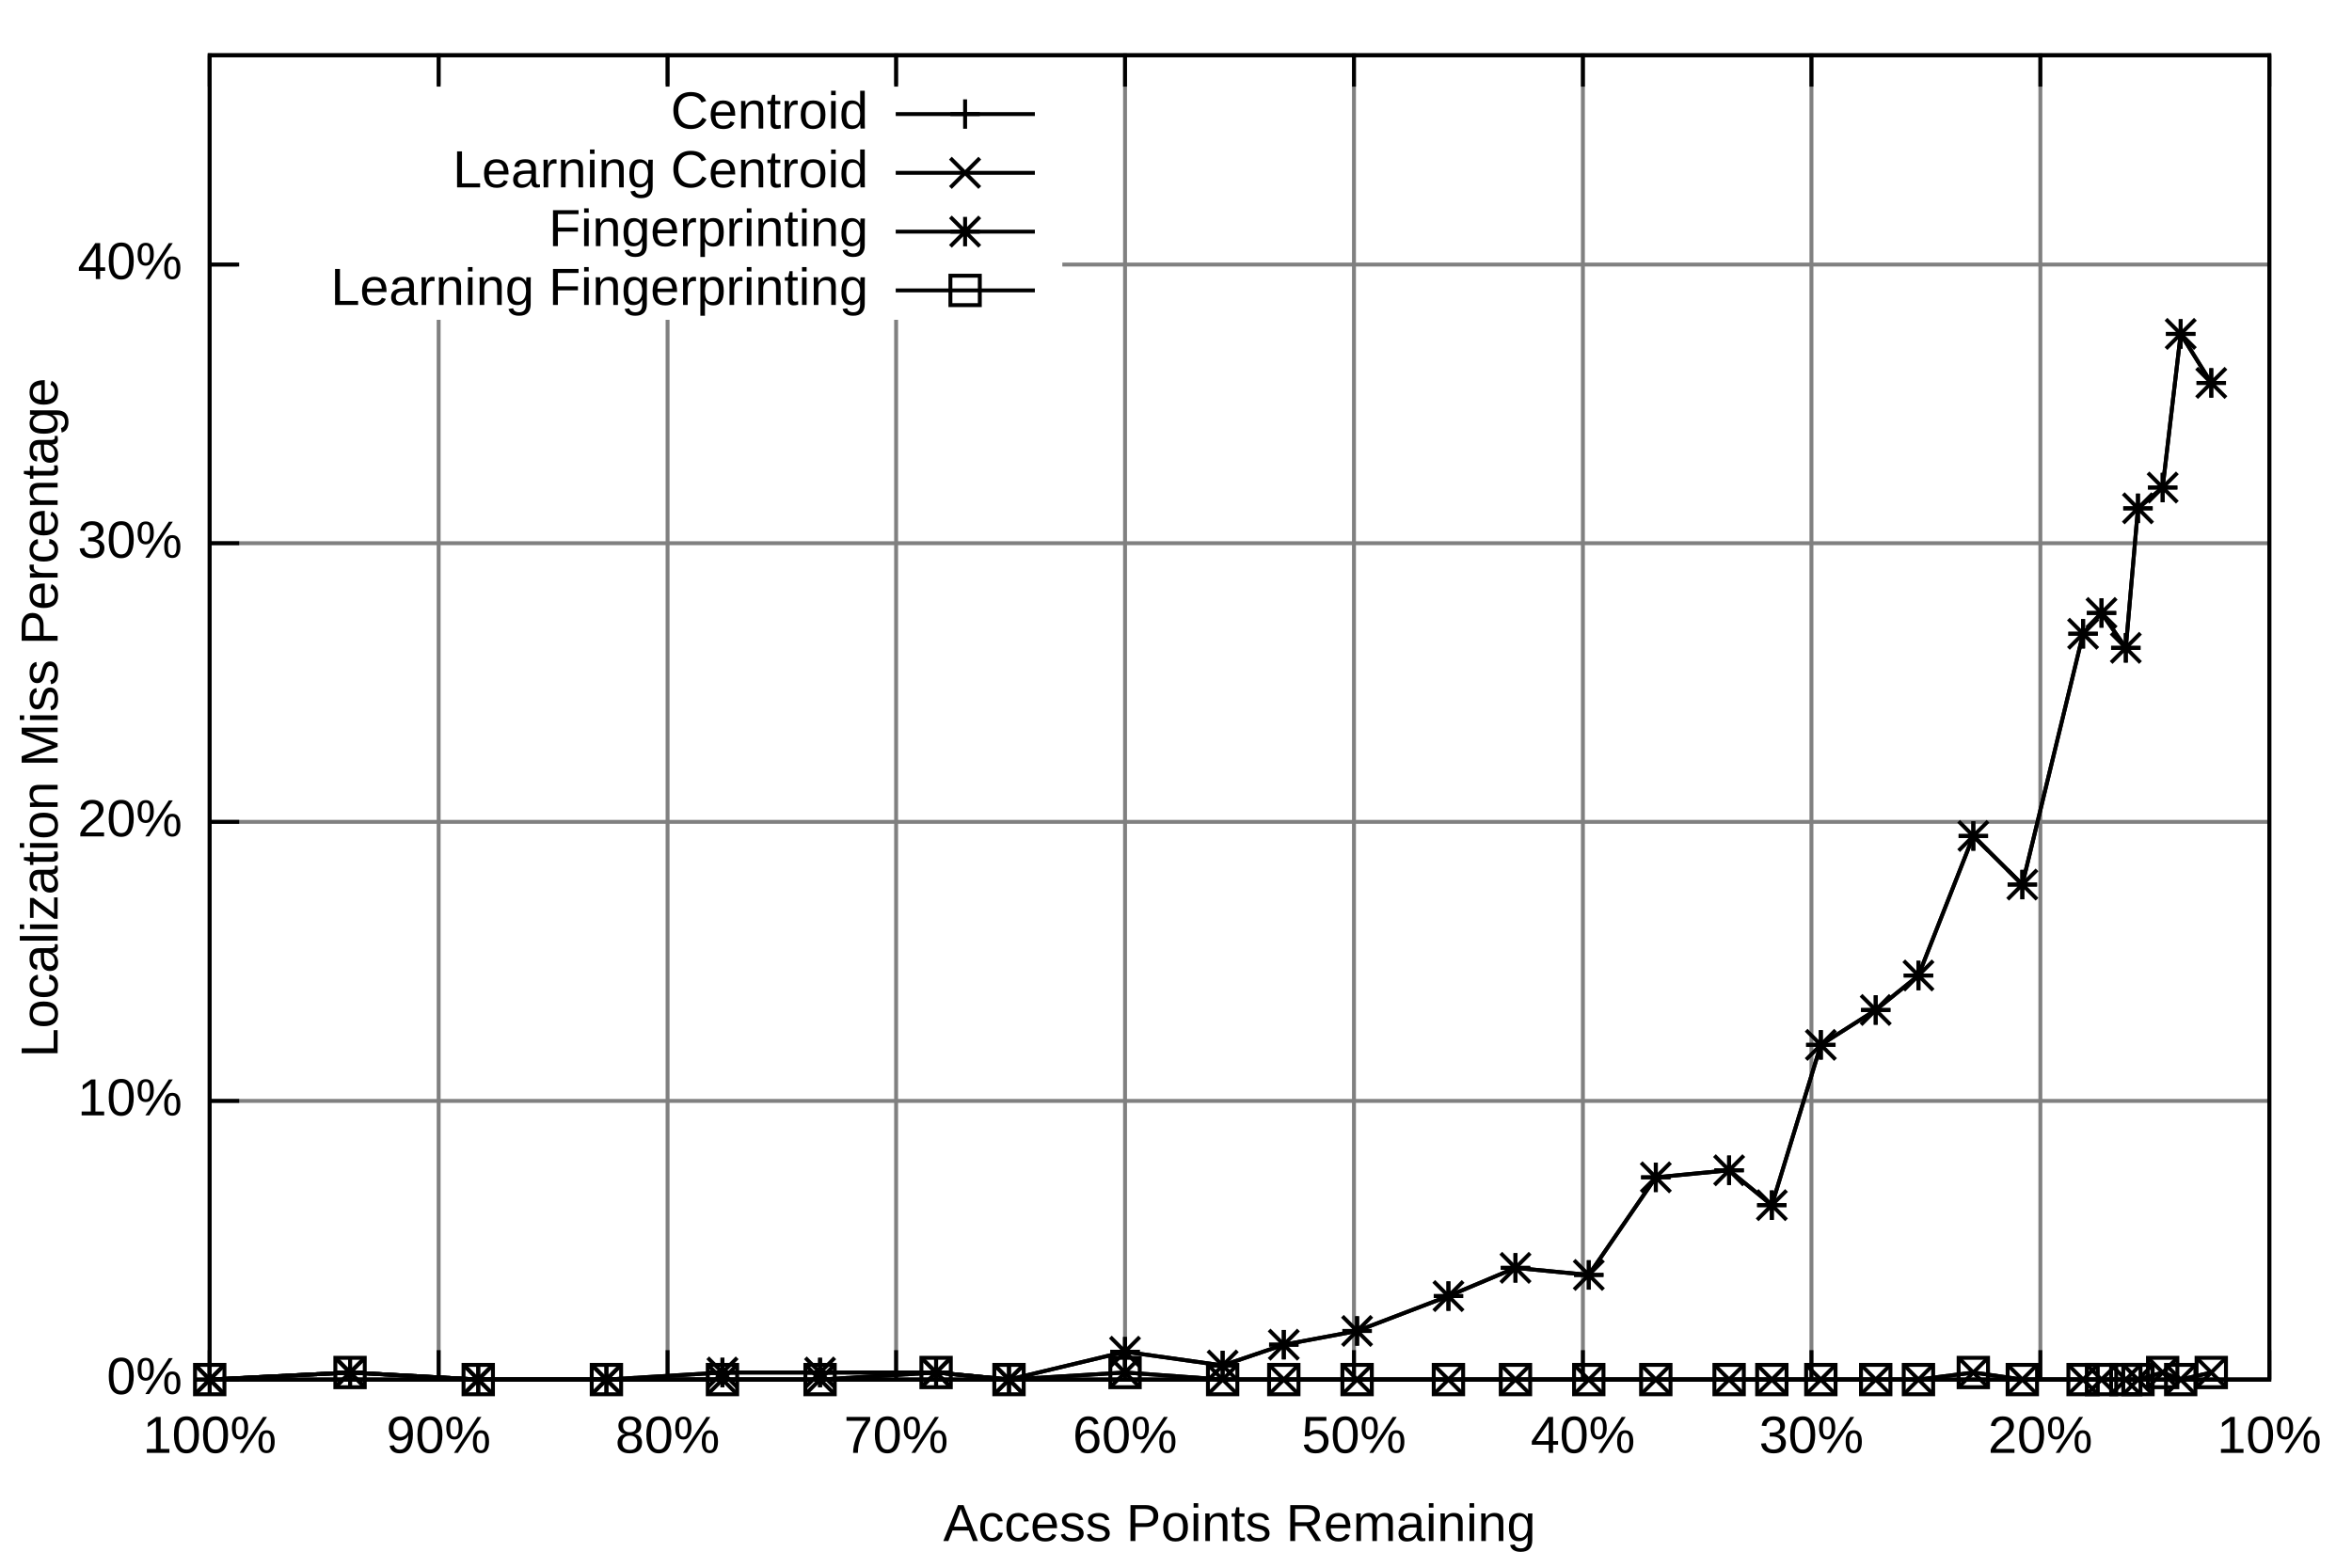
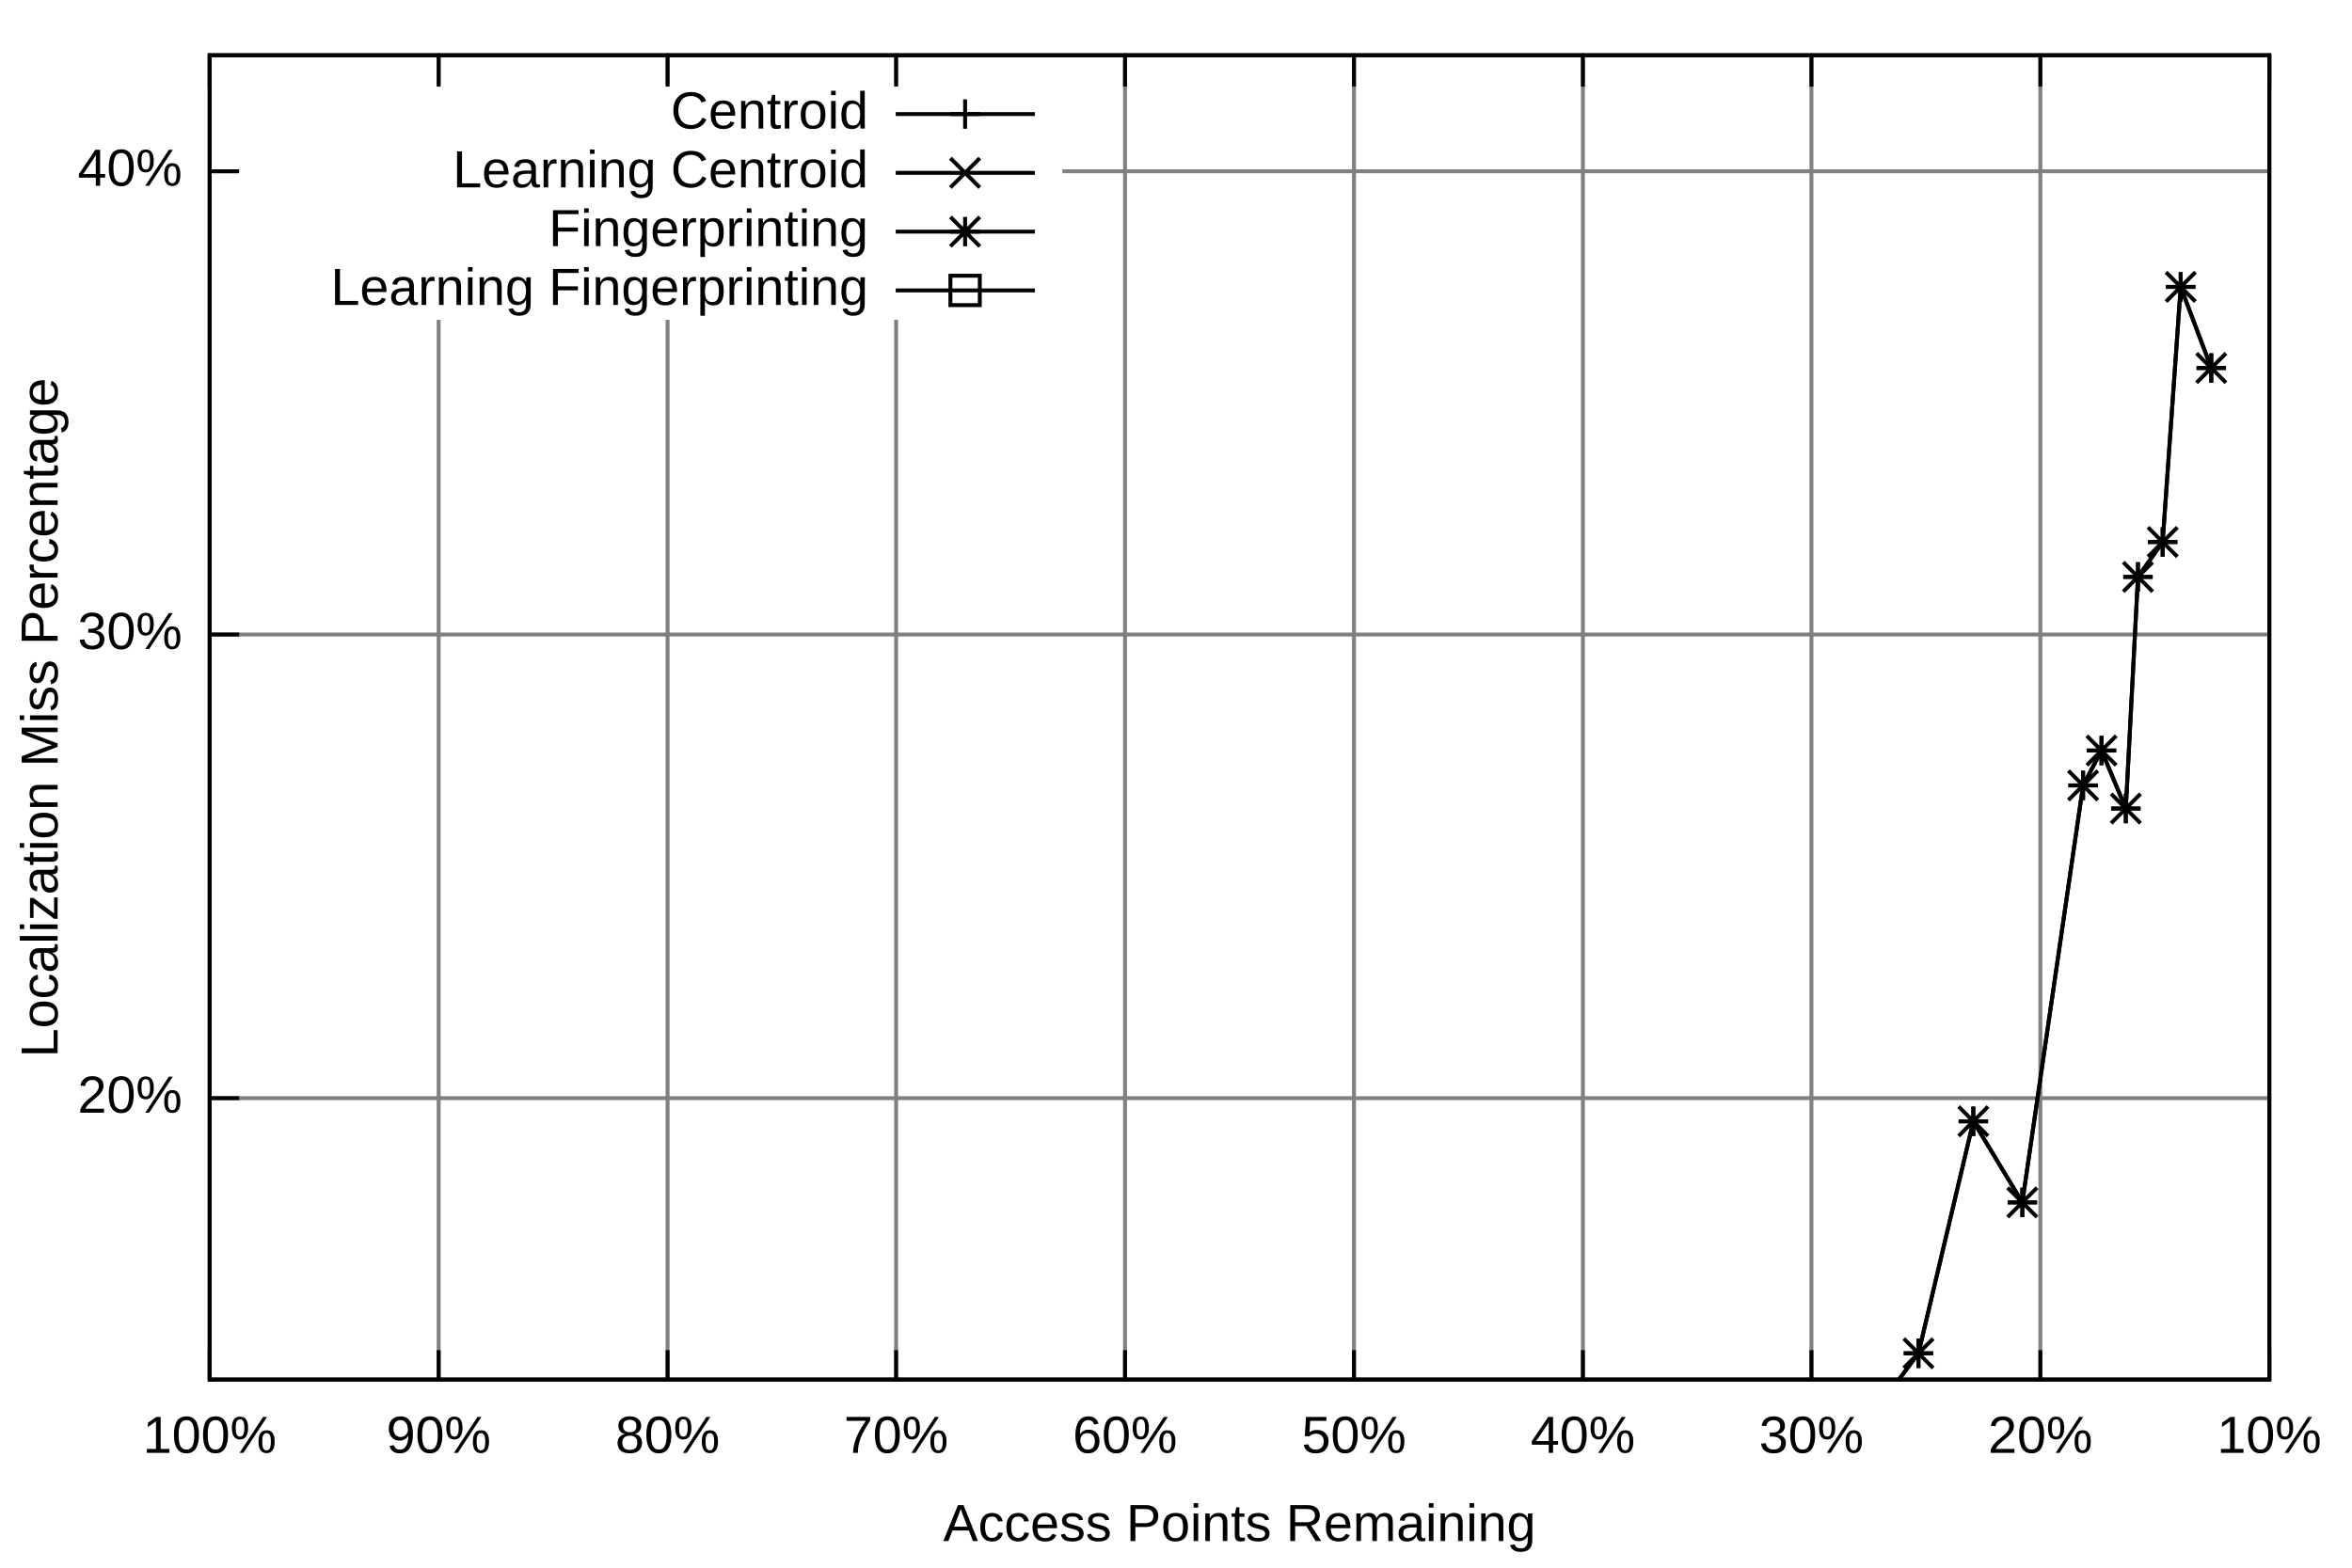
<svg xmlns="http://www.w3.org/2000/svg" xmlns:xlink="http://www.w3.org/1999/xlink" width="600" height="400" viewBox="0 0 600 400">
  <g id="gnuplot_canvas">
    <rect x="0" y="0" width="600" height="400" fill="none" />
    <defs>
      <circle id="gpDot" r="0.5" stroke-width="0.5" />
      <path id="gpPt0" stroke-width="0.267" stroke="currentColor" d="M-1,0 h2 M0,-1 v2" />
      <path id="gpPt1" stroke-width="0.267" stroke="currentColor" d="M-1,-1 L1,1 M1,-1 L-1,1" />
      <path id="gpPt2" stroke-width="0.267" stroke="currentColor" d="M-1,0 L1,0 M0,-1 L0,1 M-1,-1 L1,1 M-1,1 L1,-1" />
      <rect id="gpPt3" stroke-width="0.267" stroke="currentColor" x="-1" y="-1" width="2" height="2" />
      <rect id="gpPt4" stroke-width="0.267" stroke="currentColor" fill="currentColor" x="-1" y="-1" width="2" height="2" />
      <circle id="gpPt5" stroke-width="0.267" stroke="currentColor" cx="0" cy="0" r="1" />
      <use xlink:href="#gpPt5" id="gpPt6" fill="currentColor" stroke="none" />
      <path id="gpPt7" stroke-width="0.267" stroke="currentColor" d="M0,-1.33 L-1.33,0.67 L1.33,0.67 z" />
      <use xlink:href="#gpPt7" id="gpPt8" fill="currentColor" stroke="none" />
      <use xlink:href="#gpPt7" id="gpPt9" stroke="currentColor" transform="rotate(180)" />
      <use xlink:href="#gpPt9" id="gpPt10" fill="currentColor" stroke="none" />
      <use xlink:href="#gpPt3" id="gpPt11" stroke="currentColor" transform="rotate(45)" />
      <use xlink:href="#gpPt11" id="gpPt12" fill="currentColor" stroke="none" />
    </defs>
    <g style="fill:none; color:white; stroke:currentColor; stroke-width:1.00; stroke-linecap:butt; stroke-linejoin:miter">
</g>
    <g style="fill:none; color:black; stroke:currentColor; stroke-width:1.00; stroke-linecap:butt; stroke-linejoin:miter">
</g>
    <g style="fill:none; color:gray; stroke:currentColor; stroke-width:1.00; stroke-linecap:butt; stroke-linejoin:miter">
-       <path class="gridline" d="M53.5,352.0 L578.9,352.0  h0.01" />
-     </g>
-     <g style="fill:none; color:black; stroke:currentColor; stroke-width:1.00; stroke-linecap:butt; stroke-linejoin:miter">
-       <path d="M53.5,352.0 L61.0,352.0  h0.01" />
-       <g transform="translate(46.5,355.7)" style="stroke:none; fill:black; font-family:Arial; font-size:10.00pt; text-anchor:end">
-         <text>0%</text>
-       </g>
-     </g>
-     <g style="fill:none; color:gray; stroke:currentColor; stroke-width:1.00; stroke-linecap:butt; stroke-linejoin:miter">
-       <path class="gridline" d="M53.5,280.9 L578.9,280.9  h0.01" />
-     </g>
-     <g style="fill:none; color:black; stroke:currentColor; stroke-width:1.00; stroke-linecap:butt; stroke-linejoin:miter">
-       <path d="M53.5,280.9 L61.0,280.9  h0.01" />
-       <g transform="translate(46.5,284.6)" style="stroke:none; fill:black; font-family:Arial; font-size:10.00pt; text-anchor:end">
-         <text>10%</text>
-       </g>
-     </g>
-     <g style="fill:none; color:gray; stroke:currentColor; stroke-width:1.00; stroke-linecap:butt; stroke-linejoin:miter">
-       <path class="gridline" d="M53.5,209.7 L578.9,209.7  h0.01" />
-     </g>
-     <g style="fill:none; color:black; stroke:currentColor; stroke-width:1.00; stroke-linecap:butt; stroke-linejoin:miter">
-       <path d="M53.5,209.7 L61.0,209.7  h0.01" />
-       <g transform="translate(46.5,213.4)" style="stroke:none; fill:black; font-family:Arial; font-size:10.00pt; text-anchor:end">
+       <path class="gridline" d="M53.5,280.2 L578.9,280.2  h0.01" />
+     </g>
+     <g style="fill:none; color:black; stroke:currentColor; stroke-width:1.00; stroke-linecap:butt; stroke-linejoin:miter">
+       <path d="M53.5,280.2 L61.0,280.2  h0.01" />
+       <g transform="translate(46.5,283.9)" style="stroke:none; fill:black; font-family:Arial; font-size:10.00pt; text-anchor:end">
        <text>20%</text>
      </g>
    </g>
    <g style="fill:none; color:gray; stroke:currentColor; stroke-width:1.00; stroke-linecap:butt; stroke-linejoin:miter">
-       <path class="gridline" d="M53.5,138.6 L578.9,138.6  h0.01" />
-     </g>
-     <g style="fill:none; color:black; stroke:currentColor; stroke-width:1.00; stroke-linecap:butt; stroke-linejoin:miter">
-       <path d="M53.5,138.6 L61.0,138.6  h0.01" />
-       <g transform="translate(46.5,142.3)" style="stroke:none; fill:black; font-family:Arial; font-size:10.00pt; text-anchor:end">
+       <path class="gridline" d="M53.5,161.9 L578.9,161.9  h0.01" />
+     </g>
+     <g style="fill:none; color:black; stroke:currentColor; stroke-width:1.00; stroke-linecap:butt; stroke-linejoin:miter">
+       <path d="M53.5,161.9 L61.0,161.9  h0.01" />
+       <g transform="translate(46.5,165.6)" style="stroke:none; fill:black; font-family:Arial; font-size:10.00pt; text-anchor:end">
        <text>30%</text>
      </g>
    </g>
    <g style="fill:none; color:gray; stroke:currentColor; stroke-width:1.00; stroke-linecap:butt; stroke-linejoin:miter">
-       <path class="gridline" d="M53.5,67.5 L60.5,67.5 M271.0,67.5 L578.9,67.5  h0.01" />
-     </g>
-     <g style="fill:none; color:black; stroke:currentColor; stroke-width:1.00; stroke-linecap:butt; stroke-linejoin:miter">
-       <path d="M53.5,67.5 L61.0,67.5  h0.01" />
-       <g transform="translate(46.5,71.2)" style="stroke:none; fill:black; font-family:Arial; font-size:10.00pt; text-anchor:end">
+       <path class="gridline" d="M53.5,43.7 L60.5,43.7 M271.0,43.7 L578.9,43.7  h0.01" />
+     </g>
+     <g style="fill:none; color:black; stroke:currentColor; stroke-width:1.00; stroke-linecap:butt; stroke-linejoin:miter">
+       <path d="M53.5,43.7 L61.0,43.7  h0.01" />
+       <g transform="translate(46.5,47.4)" style="stroke:none; fill:black; font-family:Arial; font-size:10.00pt; text-anchor:end">
        <text>40%</text>
      </g>
    </g>
    <g style="fill:none; color:gray; stroke:currentColor; stroke-width:1.00; stroke-linecap:butt; stroke-linejoin:miter">
      <path class="gridline" d="M578.9,352.0 L578.9,14.1  h0.01" />
    </g>
    <g style="fill:none; color:black; stroke:currentColor; stroke-width:1.00; stroke-linecap:butt; stroke-linejoin:miter">
      <path d="M578.9,352.0 L578.9,344.5 M578.9,14.1 L578.9,21.6  h0.01" />
      <g transform="translate(578.9,370.7)" style="stroke:none; fill:black; font-family:Arial; font-size:10.00pt; text-anchor:middle">
        <text>10%</text>
      </g>
    </g>
    <g style="fill:none; color:gray; stroke:currentColor; stroke-width:1.00; stroke-linecap:butt; stroke-linejoin:miter">
      <path class="gridline" d="M520.5,352.0 L520.5,14.1  h0.01" />
    </g>
    <g style="fill:none; color:black; stroke:currentColor; stroke-width:1.00; stroke-linecap:butt; stroke-linejoin:miter">
      <path d="M520.5,352.0 L520.5,344.5 M520.5,14.1 L520.5,21.6  h0.01" />
      <g transform="translate(520.5,370.7)" style="stroke:none; fill:black; font-family:Arial; font-size:10.00pt; text-anchor:middle">
        <text>20%</text>
      </g>
    </g>
    <g style="fill:none; color:gray; stroke:currentColor; stroke-width:1.00; stroke-linecap:butt; stroke-linejoin:miter">
      <path class="gridline" d="M462.1,352.0 L462.1,14.1  h0.01" />
    </g>
    <g style="fill:none; color:black; stroke:currentColor; stroke-width:1.00; stroke-linecap:butt; stroke-linejoin:miter">
      <path d="M462.1,352.0 L462.1,344.5 M462.1,14.1 L462.1,21.6  h0.01" />
      <g transform="translate(462.1,370.7)" style="stroke:none; fill:black; font-family:Arial; font-size:10.00pt; text-anchor:middle">
        <text>30%</text>
      </g>
    </g>
    <g style="fill:none; color:gray; stroke:currentColor; stroke-width:1.00; stroke-linecap:butt; stroke-linejoin:miter">
      <path class="gridline" d="M403.8,352.0 L403.8,14.1  h0.01" />
    </g>
    <g style="fill:none; color:black; stroke:currentColor; stroke-width:1.00; stroke-linecap:butt; stroke-linejoin:miter">
      <path d="M403.8,352.0 L403.8,344.5 M403.8,14.1 L403.8,21.6  h0.01" />
      <g transform="translate(403.8,370.7)" style="stroke:none; fill:black; font-family:Arial; font-size:10.00pt; text-anchor:middle">
        <text>40%</text>
      </g>
    </g>
    <g style="fill:none; color:gray; stroke:currentColor; stroke-width:1.00; stroke-linecap:butt; stroke-linejoin:miter">
      <path class="gridline" d="M345.4,352.0 L345.4,14.1  h0.01" />
    </g>
    <g style="fill:none; color:black; stroke:currentColor; stroke-width:1.00; stroke-linecap:butt; stroke-linejoin:miter">
      <path d="M345.4,352.0 L345.4,344.5 M345.4,14.1 L345.4,21.6  h0.01" />
      <g transform="translate(345.4,370.7)" style="stroke:none; fill:black; font-family:Arial; font-size:10.00pt; text-anchor:middle">
        <text>50%</text>
      </g>
    </g>
    <g style="fill:none; color:gray; stroke:currentColor; stroke-width:1.00; stroke-linecap:butt; stroke-linejoin:miter">
      <path class="gridline" d="M287.0,352.0 L287.0,14.1  h0.01" />
    </g>
    <g style="fill:none; color:black; stroke:currentColor; stroke-width:1.00; stroke-linecap:butt; stroke-linejoin:miter">
      <path d="M287.0,352.0 L287.0,344.5 M287.0,14.1 L287.0,21.6  h0.01" />
      <g transform="translate(287.0,370.7)" style="stroke:none; fill:black; font-family:Arial; font-size:10.00pt; text-anchor:middle">
        <text>60%</text>
      </g>
    </g>
    <g style="fill:none; color:gray; stroke:currentColor; stroke-width:1.00; stroke-linecap:butt; stroke-linejoin:miter">
      <path class="gridline" d="M228.6,352.0 L228.6,81.6 M228.6,21.6 L228.6,14.1  h0.01" />
    </g>
    <g style="fill:none; color:black; stroke:currentColor; stroke-width:1.00; stroke-linecap:butt; stroke-linejoin:miter">
      <path d="M228.6,352.0 L228.6,344.5 M228.6,14.1 L228.6,21.6  h0.01" />
      <g transform="translate(228.6,370.7)" style="stroke:none; fill:black; font-family:Arial; font-size:10.00pt; text-anchor:middle">
        <text>70%</text>
      </g>
    </g>
    <g style="fill:none; color:gray; stroke:currentColor; stroke-width:1.00; stroke-linecap:butt; stroke-linejoin:miter">
      <path class="gridline" d="M170.3,352.0 L170.3,81.6 M170.3,21.6 L170.3,14.1  h0.01" />
    </g>
    <g style="fill:none; color:black; stroke:currentColor; stroke-width:1.00; stroke-linecap:butt; stroke-linejoin:miter">
      <path d="M170.3,352.0 L170.3,344.5 M170.3,14.1 L170.3,21.6  h0.01" />
      <g transform="translate(170.3,370.7)" style="stroke:none; fill:black; font-family:Arial; font-size:10.00pt; text-anchor:middle">
        <text>80%</text>
      </g>
    </g>
    <g style="fill:none; color:gray; stroke:currentColor; stroke-width:1.00; stroke-linecap:butt; stroke-linejoin:miter">
      <path class="gridline" d="M111.9,352.0 L111.9,81.6 M111.9,21.6 L111.9,14.1  h0.01" />
    </g>
    <g style="fill:none; color:black; stroke:currentColor; stroke-width:1.00; stroke-linecap:butt; stroke-linejoin:miter">
      <path d="M111.9,352.0 L111.9,344.5 M111.9,14.1 L111.9,21.6  h0.01" />
      <g transform="translate(111.9,370.7)" style="stroke:none; fill:black; font-family:Arial; font-size:10.00pt; text-anchor:middle">
        <text>90%</text>
      </g>
    </g>
    <g style="fill:none; color:gray; stroke:currentColor; stroke-width:1.00; stroke-linecap:butt; stroke-linejoin:miter">
      <path class="gridline" d="M53.5,352.0 L53.5,14.1  h0.01" />
    </g>
    <g style="fill:none; color:black; stroke:currentColor; stroke-width:1.00; stroke-linecap:butt; stroke-linejoin:miter">
      <path d="M53.5,352.0 L53.5,344.5 M53.5,14.1 L53.5,21.6  h0.01" />
      <g transform="translate(53.5,370.7)" style="stroke:none; fill:black; font-family:Arial; font-size:10.00pt; text-anchor:middle">
        <text>100%</text>
      </g>
      <path d="M53.5,14.1 L53.5,352.0 L578.9,352.0 L578.9,14.1 L53.5,14.1 Z  h0.01" />
      <g transform="translate(14.7,183.1) rotate(270)" style="stroke:none; fill:black; font-family:Arial; font-size:10.00pt; text-anchor:middle">
        <text>Localization Miss Percentage</text>
      </g>
      <g transform="translate(316.2,393.2)" style="stroke:none; fill:black; font-family:Arial; font-size:10.00pt; text-anchor:middle">
        <text>Access Points Remaining</text>
      </g>
    </g>
    <g id="gnuplot_plot_1">
      <g style="fill:none; color:red; stroke:currentColor; stroke-width:1.00; stroke-linecap:butt; stroke-linejoin:miter">
        <g transform="translate(221.5,32.8)" style="stroke:none; fill:black; font-family:Arial; font-size:10.00pt; text-anchor:end">
          <text>Centroid</text>
        </g>
-         <path stroke="rgb(  0,   0,   0)" d="M228.5,29.1 L264.0,29.1 M53.5,352.0 L89.3,350.2 L122.0,352.0 L154.7,352.0 L184.3,350.2 L209.2,350.2    L238.8,350.2 L257.4,352.0 L287.0,344.9 L311.9,348.4 L327.5,343.1 L346.2,339.6 L369.5,330.7 L386.6,323.5    L405.3,325.3 L422.4,300.4 L441.1,298.6 L452.0,307.5 L464.5,266.6 L478.5,257.7 L489.4,248.9 L503.4,213.3    L515.9,225.7 L531.4,161.7 L536.1,156.4 L542.3,165.3 L545.4,129.7 L551.7,124.4 L556.3,85.2 L564.1,97.7     h0.01" />
-         <use xlink:href="#gpPt0" transform="translate(53.5,352.0) scale(3.75)" color="rgb(  0,   0,   0)" />
-         <use xlink:href="#gpPt0" transform="translate(89.3,350.2) scale(3.75)" color="rgb(  0,   0,   0)" />
-         <use xlink:href="#gpPt0" transform="translate(122.0,352.0) scale(3.75)" color="rgb(  0,   0,   0)" />
-         <use xlink:href="#gpPt0" transform="translate(154.7,352.0) scale(3.75)" color="rgb(  0,   0,   0)" />
-         <use xlink:href="#gpPt0" transform="translate(184.3,350.2) scale(3.75)" color="rgb(  0,   0,   0)" />
-         <use xlink:href="#gpPt0" transform="translate(209.2,350.2) scale(3.75)" color="rgb(  0,   0,   0)" />
-         <use xlink:href="#gpPt0" transform="translate(238.8,350.2) scale(3.75)" color="rgb(  0,   0,   0)" />
-         <use xlink:href="#gpPt0" transform="translate(257.4,352.0) scale(3.75)" color="rgb(  0,   0,   0)" />
-         <use xlink:href="#gpPt0" transform="translate(287.0,344.9) scale(3.75)" color="rgb(  0,   0,   0)" />
-         <use xlink:href="#gpPt0" transform="translate(311.9,348.4) scale(3.75)" color="rgb(  0,   0,   0)" />
-         <use xlink:href="#gpPt0" transform="translate(327.5,343.1) scale(3.75)" color="rgb(  0,   0,   0)" />
-         <use xlink:href="#gpPt0" transform="translate(346.2,339.6) scale(3.75)" color="rgb(  0,   0,   0)" />
-         <use xlink:href="#gpPt0" transform="translate(369.5,330.7) scale(3.75)" color="rgb(  0,   0,   0)" />
-         <use xlink:href="#gpPt0" transform="translate(386.6,323.5) scale(3.75)" color="rgb(  0,   0,   0)" />
-         <use xlink:href="#gpPt0" transform="translate(405.3,325.3) scale(3.75)" color="rgb(  0,   0,   0)" />
-         <use xlink:href="#gpPt0" transform="translate(422.4,300.4) scale(3.75)" color="rgb(  0,   0,   0)" />
-         <use xlink:href="#gpPt0" transform="translate(441.1,298.6) scale(3.75)" color="rgb(  0,   0,   0)" />
-         <use xlink:href="#gpPt0" transform="translate(452.0,307.5) scale(3.75)" color="rgb(  0,   0,   0)" />
-         <use xlink:href="#gpPt0" transform="translate(464.5,266.6) scale(3.75)" color="rgb(  0,   0,   0)" />
-         <use xlink:href="#gpPt0" transform="translate(478.5,257.7) scale(3.75)" color="rgb(  0,   0,   0)" />
-         <use xlink:href="#gpPt0" transform="translate(489.4,248.9) scale(3.75)" color="rgb(  0,   0,   0)" />
-         <use xlink:href="#gpPt0" transform="translate(503.4,213.3) scale(3.75)" color="rgb(  0,   0,   0)" />
-         <use xlink:href="#gpPt0" transform="translate(515.9,225.7) scale(3.75)" color="rgb(  0,   0,   0)" />
-         <use xlink:href="#gpPt0" transform="translate(531.4,161.7) scale(3.75)" color="rgb(  0,   0,   0)" />
-         <use xlink:href="#gpPt0" transform="translate(536.1,156.4) scale(3.75)" color="rgb(  0,   0,   0)" />
-         <use xlink:href="#gpPt0" transform="translate(542.3,165.3) scale(3.75)" color="rgb(  0,   0,   0)" />
-         <use xlink:href="#gpPt0" transform="translate(545.4,129.7) scale(3.75)" color="rgb(  0,   0,   0)" />
-         <use xlink:href="#gpPt0" transform="translate(551.7,124.4) scale(3.75)" color="rgb(  0,   0,   0)" />
-         <use xlink:href="#gpPt0" transform="translate(556.3,85.2) scale(3.75)" color="rgb(  0,   0,   0)" />
-         <use xlink:href="#gpPt0" transform="translate(564.1,97.7) scale(3.75)" color="rgb(  0,   0,   0)" />
+         <path stroke="rgb(  0,   0,   0)" d="M228.5,29.1 L264.0,29.1 M484.4,352.0 L489.4,345.3 L503.4,286.1 L515.9,306.8 L531.4,200.4 L536.1,191.5    L542.3,206.3 L545.4,147.2 L551.7,138.3 L556.3,73.2 L564.1,93.9  h0.01" />
+         <use xlink:href="#gpPt0" transform="translate(489.4,345.3) scale(3.75)" color="rgb(  0,   0,   0)" />
+         <use xlink:href="#gpPt0" transform="translate(503.4,286.1) scale(3.75)" color="rgb(  0,   0,   0)" />
+         <use xlink:href="#gpPt0" transform="translate(515.9,306.8) scale(3.75)" color="rgb(  0,   0,   0)" />
+         <use xlink:href="#gpPt0" transform="translate(531.4,200.4) scale(3.75)" color="rgb(  0,   0,   0)" />
+         <use xlink:href="#gpPt0" transform="translate(536.1,191.5) scale(3.75)" color="rgb(  0,   0,   0)" />
+         <use xlink:href="#gpPt0" transform="translate(542.3,206.3) scale(3.75)" color="rgb(  0,   0,   0)" />
+         <use xlink:href="#gpPt0" transform="translate(545.4,147.2) scale(3.75)" color="rgb(  0,   0,   0)" />
+         <use xlink:href="#gpPt0" transform="translate(551.7,138.3) scale(3.75)" color="rgb(  0,   0,   0)" />
+         <use xlink:href="#gpPt0" transform="translate(556.3,73.2) scale(3.75)" color="rgb(  0,   0,   0)" />
+         <use xlink:href="#gpPt0" transform="translate(564.1,93.9) scale(3.75)" color="rgb(  0,   0,   0)" />
        <use xlink:href="#gpPt0" transform="translate(246.2,29.1) scale(3.75)" color="rgb(  0,   0,   0)" />
      </g>
    </g>
    <g id="gnuplot_plot_2">
      <g style="fill:none; color:green; stroke:currentColor; stroke-width:1.00; stroke-linecap:butt; stroke-linejoin:miter">
        <g transform="translate(221.5,47.8)" style="stroke:none; fill:black; font-family:Arial; font-size:10.00pt; text-anchor:end">
          <text>Learning Centroid</text>
        </g>
-         <path stroke="rgb(  0,   0,   0)" d="M228.5,44.1 L264.0,44.1 M53.5,352.0 L89.3,350.2 L122.0,352.0 L154.7,352.0 L184.3,352.0 L209.2,352.0    L238.8,350.2 L257.4,352.0 L287.0,350.2 L311.9,352.0 L327.5,352.0 L346.2,352.0 L369.5,352.0 L386.6,352.0    L405.3,352.0 L422.4,352.0 L441.1,352.0 L452.0,352.0 L464.5,352.0 L478.5,352.0 L489.4,352.0 L503.4,350.2    L515.9,352.0 L531.4,352.0 L536.1,352.0 L542.3,352.0 L545.4,352.0 L551.7,350.2 L556.3,352.0 L564.1,350.2     h0.01" />
-         <use xlink:href="#gpPt1" transform="translate(53.5,352.0) scale(3.75)" color="rgb(  0,   0,   0)" />
-         <use xlink:href="#gpPt1" transform="translate(89.3,350.2) scale(3.75)" color="rgb(  0,   0,   0)" />
-         <use xlink:href="#gpPt1" transform="translate(122.0,352.0) scale(3.75)" color="rgb(  0,   0,   0)" />
-         <use xlink:href="#gpPt1" transform="translate(154.7,352.0) scale(3.75)" color="rgb(  0,   0,   0)" />
-         <use xlink:href="#gpPt1" transform="translate(184.3,352.0) scale(3.75)" color="rgb(  0,   0,   0)" />
-         <use xlink:href="#gpPt1" transform="translate(209.2,352.0) scale(3.75)" color="rgb(  0,   0,   0)" />
-         <use xlink:href="#gpPt1" transform="translate(238.8,350.2) scale(3.75)" color="rgb(  0,   0,   0)" />
-         <use xlink:href="#gpPt1" transform="translate(257.4,352.0) scale(3.75)" color="rgb(  0,   0,   0)" />
-         <use xlink:href="#gpPt1" transform="translate(287.0,350.2) scale(3.75)" color="rgb(  0,   0,   0)" />
-         <use xlink:href="#gpPt1" transform="translate(311.9,352.0) scale(3.75)" color="rgb(  0,   0,   0)" />
-         <use xlink:href="#gpPt1" transform="translate(327.5,352.0) scale(3.75)" color="rgb(  0,   0,   0)" />
-         <use xlink:href="#gpPt1" transform="translate(346.2,352.0) scale(3.75)" color="rgb(  0,   0,   0)" />
-         <use xlink:href="#gpPt1" transform="translate(369.5,352.0) scale(3.75)" color="rgb(  0,   0,   0)" />
-         <use xlink:href="#gpPt1" transform="translate(386.6,352.0) scale(3.75)" color="rgb(  0,   0,   0)" />
-         <use xlink:href="#gpPt1" transform="translate(405.3,352.0) scale(3.75)" color="rgb(  0,   0,   0)" />
-         <use xlink:href="#gpPt1" transform="translate(422.4,352.0) scale(3.75)" color="rgb(  0,   0,   0)" />
-         <use xlink:href="#gpPt1" transform="translate(441.1,352.0) scale(3.75)" color="rgb(  0,   0,   0)" />
-         <use xlink:href="#gpPt1" transform="translate(452.0,352.0) scale(3.75)" color="rgb(  0,   0,   0)" />
-         <use xlink:href="#gpPt1" transform="translate(464.5,352.0) scale(3.75)" color="rgb(  0,   0,   0)" />
-         <use xlink:href="#gpPt1" transform="translate(478.5,352.0) scale(3.75)" color="rgb(  0,   0,   0)" />
-         <use xlink:href="#gpPt1" transform="translate(489.4,352.0) scale(3.75)" color="rgb(  0,   0,   0)" />
-         <use xlink:href="#gpPt1" transform="translate(503.4,350.2) scale(3.75)" color="rgb(  0,   0,   0)" />
-         <use xlink:href="#gpPt1" transform="translate(515.9,352.0) scale(3.75)" color="rgb(  0,   0,   0)" />
-         <use xlink:href="#gpPt1" transform="translate(531.4,352.0) scale(3.75)" color="rgb(  0,   0,   0)" />
-         <use xlink:href="#gpPt1" transform="translate(536.1,352.0) scale(3.75)" color="rgb(  0,   0,   0)" />
-         <use xlink:href="#gpPt1" transform="translate(542.3,352.0) scale(3.75)" color="rgb(  0,   0,   0)" />
-         <use xlink:href="#gpPt1" transform="translate(545.4,352.0) scale(3.75)" color="rgb(  0,   0,   0)" />
-         <use xlink:href="#gpPt1" transform="translate(551.7,350.2) scale(3.75)" color="rgb(  0,   0,   0)" />
-         <use xlink:href="#gpPt1" transform="translate(556.3,352.0) scale(3.75)" color="rgb(  0,   0,   0)" />
-         <use xlink:href="#gpPt1" transform="translate(564.1,350.2) scale(3.75)" color="rgb(  0,   0,   0)" />
+         <path stroke="rgb(  0,   0,   0)" d="M228.5,44.1 L264.0,44.1  h0.01" />
        <use xlink:href="#gpPt1" transform="translate(246.2,44.1) scale(3.75)" color="rgb(  0,   0,   0)" />
      </g>
    </g>
    <g id="gnuplot_plot_3">
      <g style="fill:none; color:blue; stroke:currentColor; stroke-width:1.00; stroke-linecap:butt; stroke-linejoin:miter">
        <g transform="translate(221.5,62.8)" style="stroke:none; fill:black; font-family:Arial; font-size:10.00pt; text-anchor:end">
          <text>Fingerprinting</text>
        </g>
-         <path stroke="rgb(  0,   0,   0)" d="M228.5,59.1 L264.0,59.1 M53.5,352.0 L89.3,350.2 L122.0,352.0 L154.7,352.0 L184.3,350.2 L209.2,350.2    L238.8,350.2 L257.4,352.0 L287.0,344.9 L311.9,348.4 L327.5,343.1 L346.2,339.6 L369.5,330.7 L386.6,323.5    L405.3,325.3 L422.4,300.4 L441.1,298.6 L452.0,307.5 L464.5,266.6 L478.5,257.7 L489.4,248.9 L503.4,213.3    L515.9,225.7 L531.4,161.7 L536.1,156.4 L542.3,165.3 L545.4,129.7 L551.7,124.4 L556.3,85.2 L564.1,97.7     h0.01" />
-         <use xlink:href="#gpPt2" transform="translate(53.5,352.0) scale(3.75)" color="rgb(  0,   0,   0)" />
-         <use xlink:href="#gpPt2" transform="translate(89.3,350.2) scale(3.75)" color="rgb(  0,   0,   0)" />
-         <use xlink:href="#gpPt2" transform="translate(122.0,352.0) scale(3.75)" color="rgb(  0,   0,   0)" />
-         <use xlink:href="#gpPt2" transform="translate(154.7,352.0) scale(3.75)" color="rgb(  0,   0,   0)" />
-         <use xlink:href="#gpPt2" transform="translate(184.3,350.2) scale(3.75)" color="rgb(  0,   0,   0)" />
-         <use xlink:href="#gpPt2" transform="translate(209.2,350.2) scale(3.75)" color="rgb(  0,   0,   0)" />
-         <use xlink:href="#gpPt2" transform="translate(238.8,350.2) scale(3.75)" color="rgb(  0,   0,   0)" />
-         <use xlink:href="#gpPt2" transform="translate(257.4,352.0) scale(3.75)" color="rgb(  0,   0,   0)" />
-         <use xlink:href="#gpPt2" transform="translate(287.0,344.9) scale(3.75)" color="rgb(  0,   0,   0)" />
-         <use xlink:href="#gpPt2" transform="translate(311.9,348.4) scale(3.75)" color="rgb(  0,   0,   0)" />
-         <use xlink:href="#gpPt2" transform="translate(327.5,343.1) scale(3.75)" color="rgb(  0,   0,   0)" />
-         <use xlink:href="#gpPt2" transform="translate(346.2,339.6) scale(3.75)" color="rgb(  0,   0,   0)" />
-         <use xlink:href="#gpPt2" transform="translate(369.5,330.7) scale(3.75)" color="rgb(  0,   0,   0)" />
-         <use xlink:href="#gpPt2" transform="translate(386.6,323.5) scale(3.75)" color="rgb(  0,   0,   0)" />
-         <use xlink:href="#gpPt2" transform="translate(405.3,325.3) scale(3.75)" color="rgb(  0,   0,   0)" />
-         <use xlink:href="#gpPt2" transform="translate(422.4,300.4) scale(3.75)" color="rgb(  0,   0,   0)" />
-         <use xlink:href="#gpPt2" transform="translate(441.1,298.6) scale(3.75)" color="rgb(  0,   0,   0)" />
-         <use xlink:href="#gpPt2" transform="translate(452.0,307.5) scale(3.75)" color="rgb(  0,   0,   0)" />
-         <use xlink:href="#gpPt2" transform="translate(464.5,266.6) scale(3.75)" color="rgb(  0,   0,   0)" />
-         <use xlink:href="#gpPt2" transform="translate(478.5,257.7) scale(3.75)" color="rgb(  0,   0,   0)" />
-         <use xlink:href="#gpPt2" transform="translate(489.4,248.9) scale(3.75)" color="rgb(  0,   0,   0)" />
-         <use xlink:href="#gpPt2" transform="translate(503.4,213.3) scale(3.75)" color="rgb(  0,   0,   0)" />
-         <use xlink:href="#gpPt2" transform="translate(515.9,225.7) scale(3.75)" color="rgb(  0,   0,   0)" />
-         <use xlink:href="#gpPt2" transform="translate(531.4,161.7) scale(3.75)" color="rgb(  0,   0,   0)" />
-         <use xlink:href="#gpPt2" transform="translate(536.1,156.4) scale(3.75)" color="rgb(  0,   0,   0)" />
-         <use xlink:href="#gpPt2" transform="translate(542.3,165.3) scale(3.75)" color="rgb(  0,   0,   0)" />
-         <use xlink:href="#gpPt2" transform="translate(545.4,129.7) scale(3.75)" color="rgb(  0,   0,   0)" />
-         <use xlink:href="#gpPt2" transform="translate(551.7,124.4) scale(3.75)" color="rgb(  0,   0,   0)" />
-         <use xlink:href="#gpPt2" transform="translate(556.3,85.2) scale(3.75)" color="rgb(  0,   0,   0)" />
-         <use xlink:href="#gpPt2" transform="translate(564.1,97.7) scale(3.75)" color="rgb(  0,   0,   0)" />
+         <path stroke="rgb(  0,   0,   0)" d="M228.5,59.1 L264.0,59.1 M484.4,352.0 L489.4,345.3 L503.4,286.1 L515.9,306.8 L531.4,200.4 L536.1,191.5    L542.3,206.3 L545.4,147.2 L551.7,138.3 L556.3,73.2 L564.1,93.9  h0.01" />
+         <use xlink:href="#gpPt2" transform="translate(489.4,345.3) scale(3.75)" color="rgb(  0,   0,   0)" />
+         <use xlink:href="#gpPt2" transform="translate(503.4,286.1) scale(3.75)" color="rgb(  0,   0,   0)" />
+         <use xlink:href="#gpPt2" transform="translate(515.9,306.8) scale(3.75)" color="rgb(  0,   0,   0)" />
+         <use xlink:href="#gpPt2" transform="translate(531.4,200.4) scale(3.75)" color="rgb(  0,   0,   0)" />
+         <use xlink:href="#gpPt2" transform="translate(536.1,191.5) scale(3.75)" color="rgb(  0,   0,   0)" />
+         <use xlink:href="#gpPt2" transform="translate(542.3,206.3) scale(3.75)" color="rgb(  0,   0,   0)" />
+         <use xlink:href="#gpPt2" transform="translate(545.4,147.2) scale(3.75)" color="rgb(  0,   0,   0)" />
+         <use xlink:href="#gpPt2" transform="translate(551.7,138.3) scale(3.75)" color="rgb(  0,   0,   0)" />
+         <use xlink:href="#gpPt2" transform="translate(556.3,73.2) scale(3.75)" color="rgb(  0,   0,   0)" />
+         <use xlink:href="#gpPt2" transform="translate(564.1,93.9) scale(3.75)" color="rgb(  0,   0,   0)" />
        <use xlink:href="#gpPt2" transform="translate(246.2,59.1) scale(3.75)" color="rgb(  0,   0,   0)" />
      </g>
    </g>
    <g id="gnuplot_plot_4">
      <g style="fill:none; color:cyan; stroke:currentColor; stroke-width:1.00; stroke-linecap:butt; stroke-linejoin:miter">
        <g transform="translate(221.5,77.8)" style="stroke:none; fill:black; font-family:Arial; font-size:10.00pt; text-anchor:end">
          <text>Learning Fingerprinting</text>
        </g>
-         <path stroke="rgb(  0,   0,   0)" d="M228.5,74.1 L264.0,74.1 M53.5,352.0 L89.3,350.2 L122.0,352.0 L154.7,352.0 L184.3,352.0 L209.2,352.0    L238.8,350.2 L257.4,352.0 L287.0,350.2 L311.9,352.0 L327.5,352.0 L346.2,352.0 L369.5,352.0 L386.6,352.0    L405.3,352.0 L422.4,352.0 L441.1,352.0 L452.0,352.0 L464.5,352.0 L478.5,352.0 L489.4,352.0 L503.4,350.2    L515.9,352.0 L531.4,352.0 L536.1,352.0 L542.3,352.0 L545.4,352.0 L551.7,350.2 L556.3,352.0 L564.1,350.2     h0.01" />
-         <use xlink:href="#gpPt3" transform="translate(53.5,352.0) scale(3.75)" color="rgb(  0,   0,   0)" />
-         <use xlink:href="#gpPt3" transform="translate(89.3,350.2) scale(3.75)" color="rgb(  0,   0,   0)" />
-         <use xlink:href="#gpPt3" transform="translate(122.0,352.0) scale(3.75)" color="rgb(  0,   0,   0)" />
-         <use xlink:href="#gpPt3" transform="translate(154.7,352.0) scale(3.75)" color="rgb(  0,   0,   0)" />
-         <use xlink:href="#gpPt3" transform="translate(184.3,352.0) scale(3.75)" color="rgb(  0,   0,   0)" />
-         <use xlink:href="#gpPt3" transform="translate(209.2,352.0) scale(3.75)" color="rgb(  0,   0,   0)" />
-         <use xlink:href="#gpPt3" transform="translate(238.8,350.2) scale(3.75)" color="rgb(  0,   0,   0)" />
-         <use xlink:href="#gpPt3" transform="translate(257.4,352.0) scale(3.75)" color="rgb(  0,   0,   0)" />
-         <use xlink:href="#gpPt3" transform="translate(287.0,350.2) scale(3.75)" color="rgb(  0,   0,   0)" />
-         <use xlink:href="#gpPt3" transform="translate(311.9,352.0) scale(3.75)" color="rgb(  0,   0,   0)" />
-         <use xlink:href="#gpPt3" transform="translate(327.5,352.0) scale(3.75)" color="rgb(  0,   0,   0)" />
-         <use xlink:href="#gpPt3" transform="translate(346.2,352.0) scale(3.75)" color="rgb(  0,   0,   0)" />
-         <use xlink:href="#gpPt3" transform="translate(369.5,352.0) scale(3.75)" color="rgb(  0,   0,   0)" />
-         <use xlink:href="#gpPt3" transform="translate(386.6,352.0) scale(3.75)" color="rgb(  0,   0,   0)" />
-         <use xlink:href="#gpPt3" transform="translate(405.3,352.0) scale(3.75)" color="rgb(  0,   0,   0)" />
-         <use xlink:href="#gpPt3" transform="translate(422.4,352.0) scale(3.75)" color="rgb(  0,   0,   0)" />
-         <use xlink:href="#gpPt3" transform="translate(441.1,352.0) scale(3.75)" color="rgb(  0,   0,   0)" />
-         <use xlink:href="#gpPt3" transform="translate(452.0,352.0) scale(3.75)" color="rgb(  0,   0,   0)" />
-         <use xlink:href="#gpPt3" transform="translate(464.5,352.0) scale(3.75)" color="rgb(  0,   0,   0)" />
-         <use xlink:href="#gpPt3" transform="translate(478.5,352.0) scale(3.75)" color="rgb(  0,   0,   0)" />
-         <use xlink:href="#gpPt3" transform="translate(489.4,352.0) scale(3.75)" color="rgb(  0,   0,   0)" />
-         <use xlink:href="#gpPt3" transform="translate(503.4,350.2) scale(3.75)" color="rgb(  0,   0,   0)" />
-         <use xlink:href="#gpPt3" transform="translate(515.9,352.0) scale(3.75)" color="rgb(  0,   0,   0)" />
-         <use xlink:href="#gpPt3" transform="translate(531.4,352.0) scale(3.75)" color="rgb(  0,   0,   0)" />
-         <use xlink:href="#gpPt3" transform="translate(536.1,352.0) scale(3.75)" color="rgb(  0,   0,   0)" />
-         <use xlink:href="#gpPt3" transform="translate(542.3,352.0) scale(3.75)" color="rgb(  0,   0,   0)" />
-         <use xlink:href="#gpPt3" transform="translate(545.4,352.0) scale(3.75)" color="rgb(  0,   0,   0)" />
-         <use xlink:href="#gpPt3" transform="translate(551.7,350.2) scale(3.75)" color="rgb(  0,   0,   0)" />
-         <use xlink:href="#gpPt3" transform="translate(556.3,352.0) scale(3.75)" color="rgb(  0,   0,   0)" />
-         <use xlink:href="#gpPt3" transform="translate(564.1,350.2) scale(3.75)" color="rgb(  0,   0,   0)" />
+         <path stroke="rgb(  0,   0,   0)" d="M228.5,74.1 L264.0,74.1  h0.01" />
        <use xlink:href="#gpPt3" transform="translate(246.2,74.1) scale(3.75)" color="rgb(  0,   0,   0)" />
      </g>
    </g>
    <g style="fill:none; color:black; stroke:currentColor; stroke-width:1.00; stroke-linecap:butt; stroke-linejoin:miter">
      <path d="M53.5,14.1 L53.5,352.0 L578.9,352.0 L578.9,14.1 L53.5,14.1 Z  h0.01" />
    </g>
  </g>
</svg>
